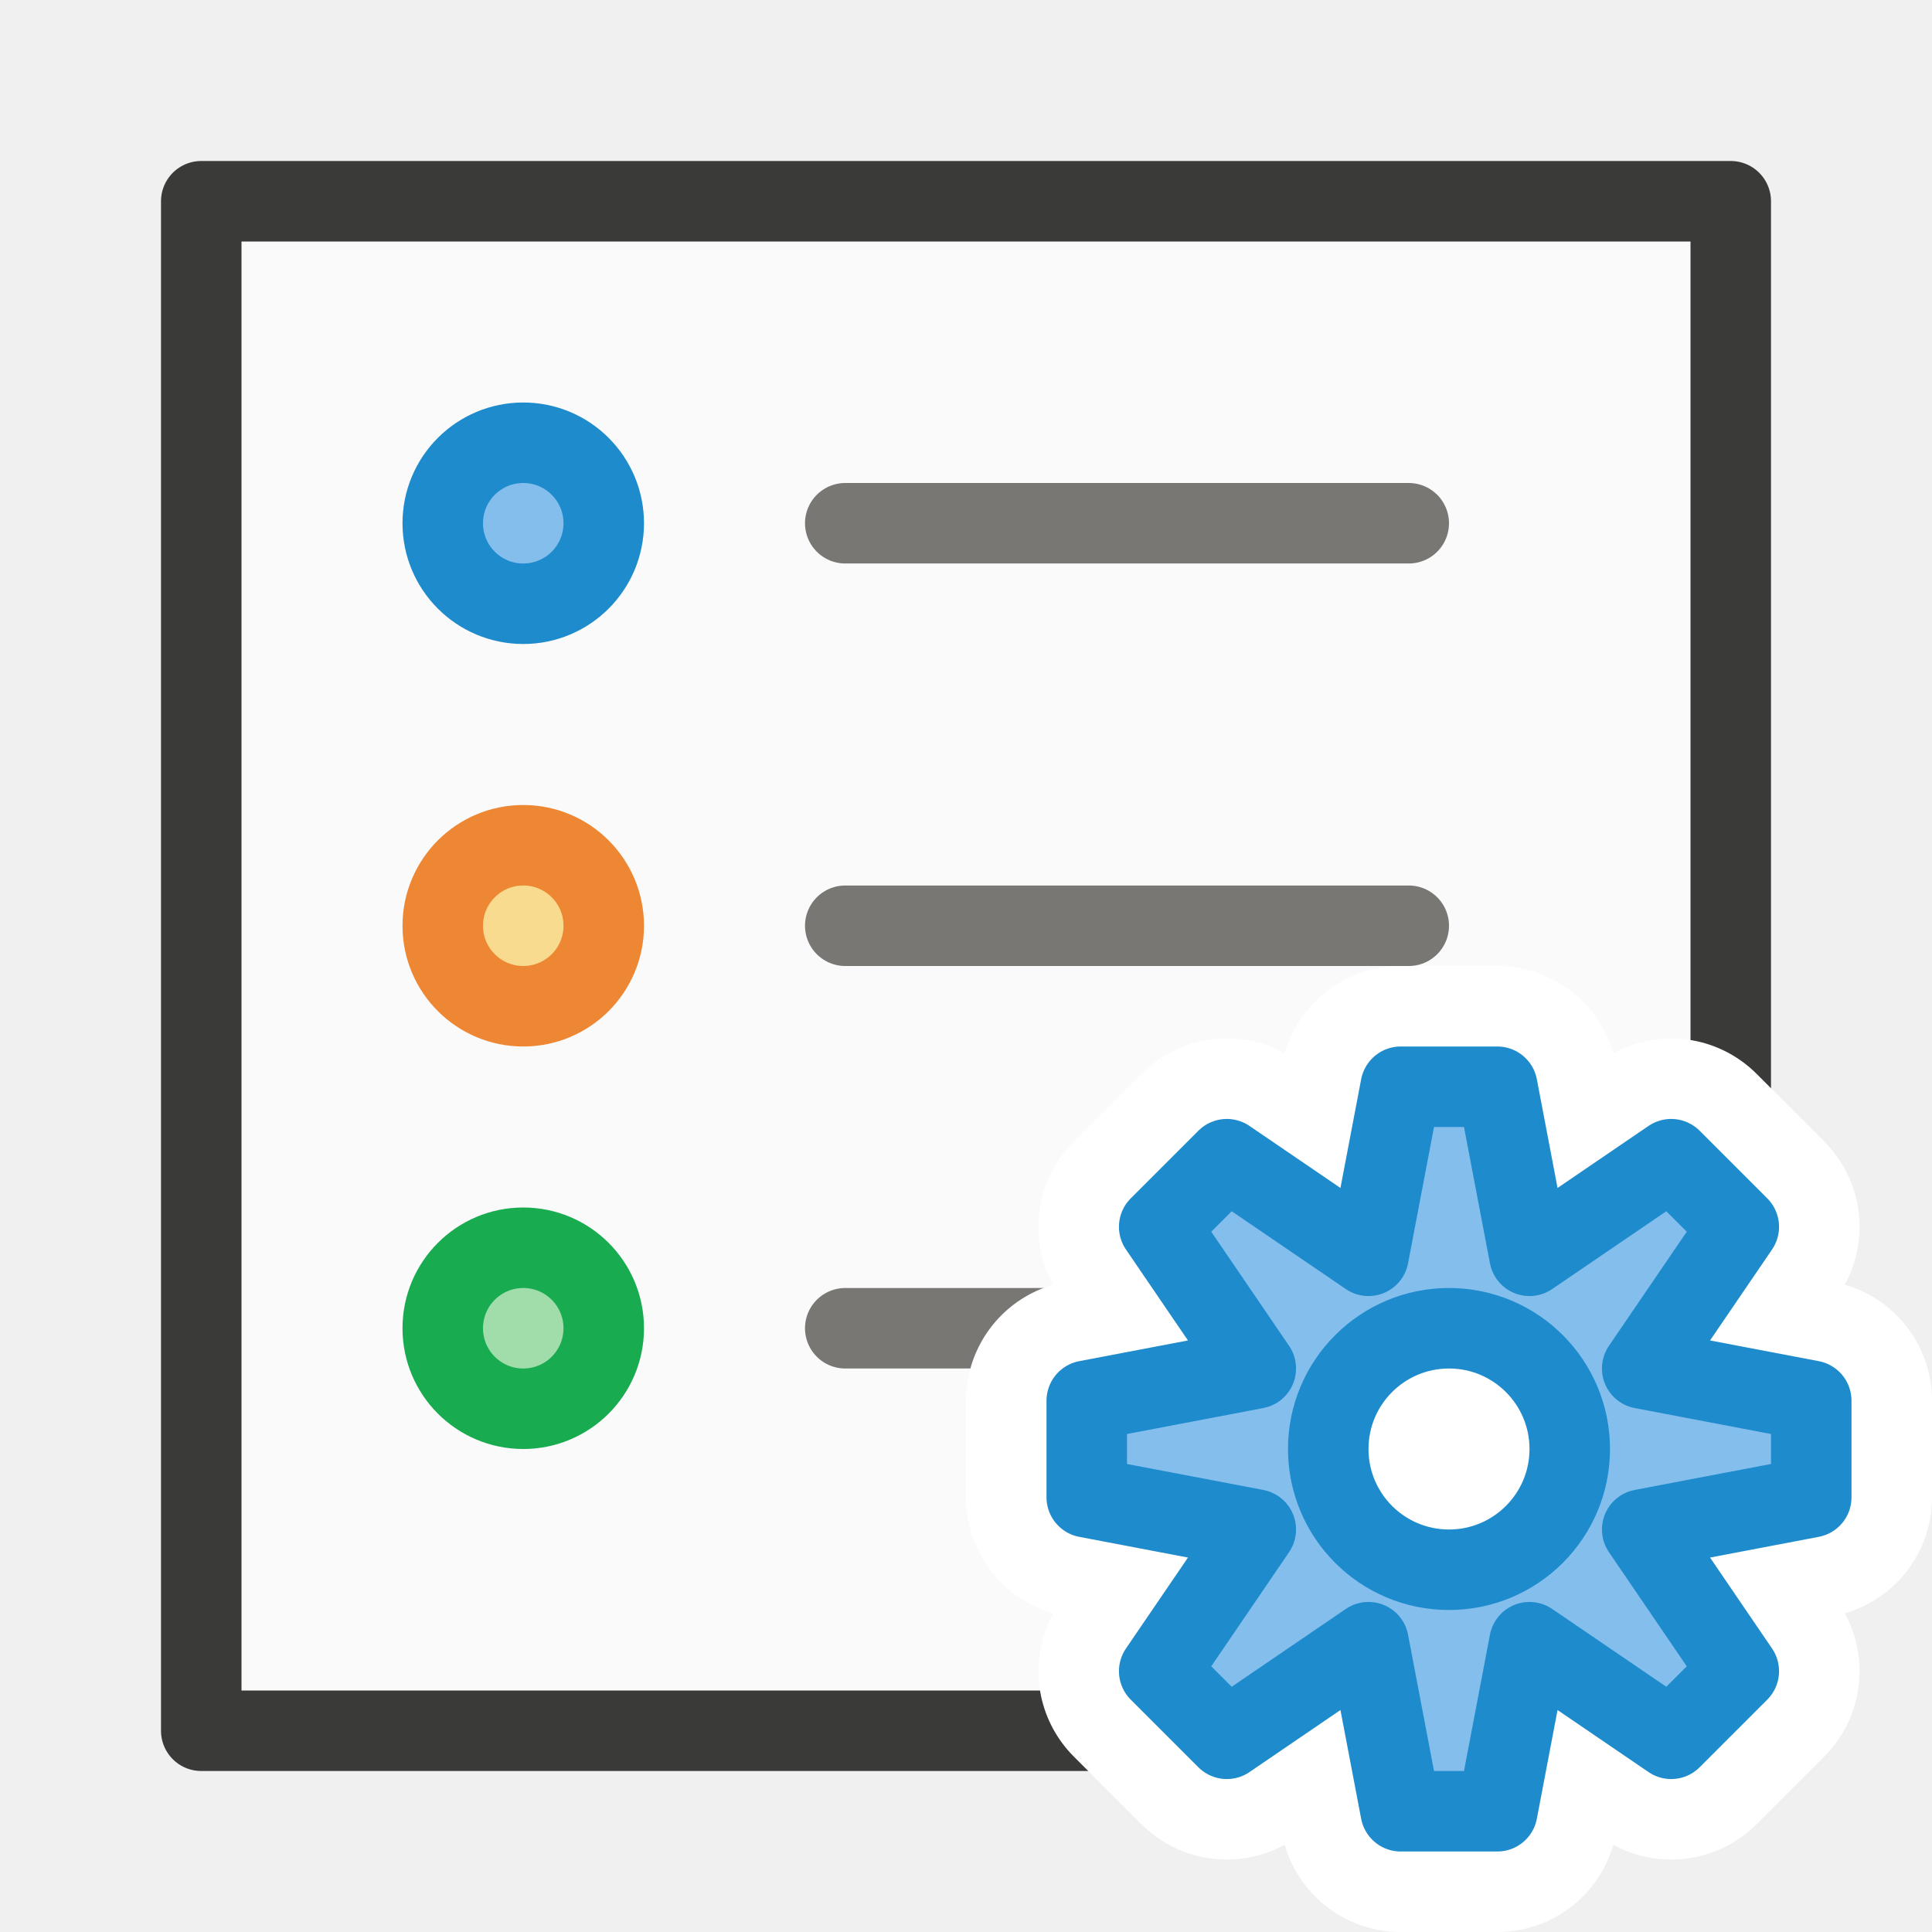
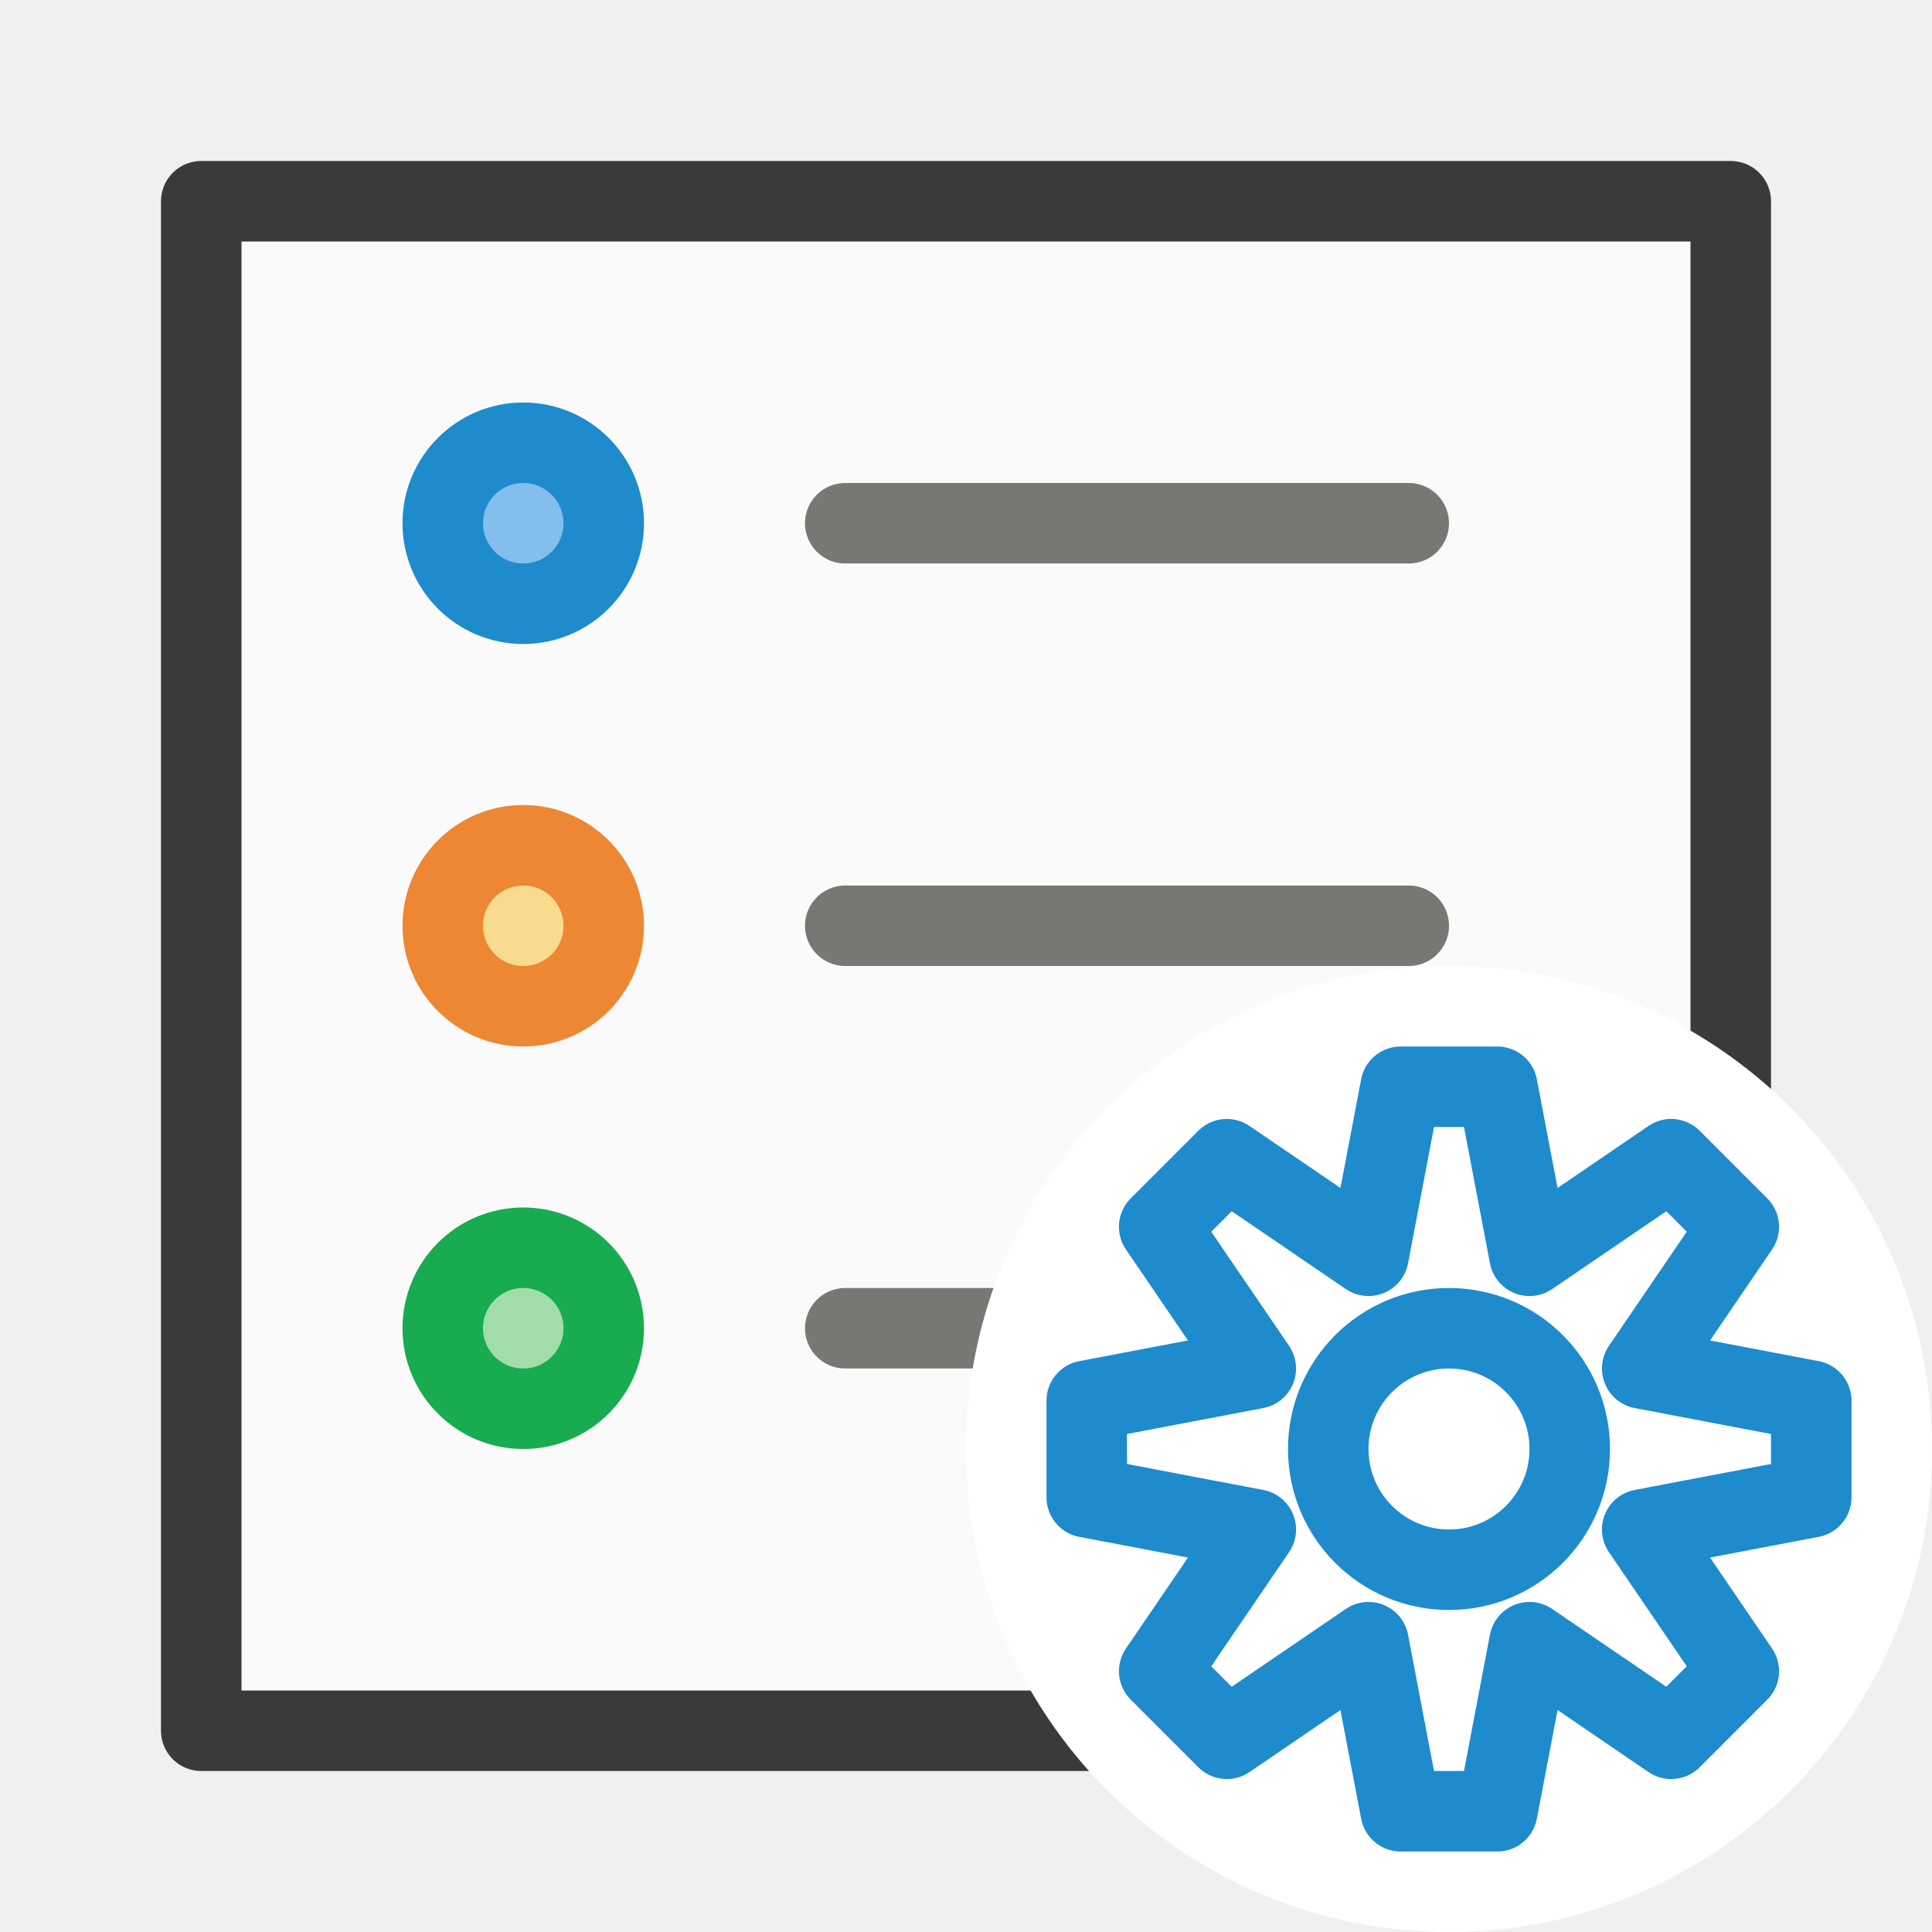
<svg xmlns="http://www.w3.org/2000/svg" viewBox="0 0 24 24">
  <g id="background" class="icn icn--area-color" fill="#fafafa" stroke="#3a3a38" stroke-linecap="round" stroke-linejoin="round">
    <path d="m 2.5,2.5 h 19 v 19 h -19 z" />
  </g>
  <g class="icn icn--secondary-line-color" fill="#797774" stroke="#797774" stroke-linecap="round" stroke-linejoin="round">
    <path d="m 10.5,6.5 h 7 z M 10.5,11.5 h 7 z m 0,5 h 7 z" />
  </g>
  <g id="symbol" class="icn icn--positiv-color-color" fill="#a1ddaa" stroke="#18ab50" stroke-linecap="round" stroke-linejoin="round">
    <path d="m 7.5,16.5 a 1,1 0 0 1 -1,1 1,1 0 0 1 -1,-1 1,1 0 0 1 1,-1 1,1 0 0 1 1,1 z" />
  </g>
  <g id="symbol" class="icn icn--highlight-color" fill="#83beec" stroke="#1e8bcd" stroke-linecap="round" stroke-linejoin="round">
    <path d="M 7.5,6.5 A 1,1 0 0 1 6.5,7.5 1,1 0 0 1 5.5,6.5 1,1 0 0 1 6.5,5.5 1,1 0 0 1 7.5,6.5 Z" />
  </g>
  <g id="symbol" class="icn icn--highlight-color-2" fill="#f8db8f" stroke="#ed8733" stroke-linecap="round" stroke-linejoin="round">
    <path d="M 7.5,11.5 A 1,1 0 0 1 6.5,12.5 1,1 0 0 1 5.5,11.5 1,1 0 0 1 6.5,10.5 1,1 0 0 1 7.5,11.5 Z" />
  </g>
-   <g id="symbol-background" class="icn icn--background" stroke="#fff" stroke-width="3px" stroke-linecap="round" stroke-linejoin="round">
-     <path d="M 17.4 13.5 L 17 15.6 L 15.24 14.4 L 14.4 15.24 L 15.6 17 L 13.5 17.4 L 13.5 18.6 L 15.6 19.0 L 14.4 20.76 L 15.24 21.6 L 17 20.4 L 17.4 22.5 L 18.6 22.5 L 19.0 20.4 L 20.76 21.6 L 21.6 20.76 L 20.4 19.0 L 22.5 18.6 L 22.5 17.4 L 20.4 17 L 21.6 15.24 L 20.76 14.4 L 19.0 15.6 L 18.6 13.5 L 17.4 13.5 z M 18 16.5 A 1.5 1.5 0 0 1 19.5 18 A 1.5 1.5 0 0 1 18 19.5 A 1.5 1.5 0 0 1 16.5 18 A 1.5 1.5 0 0 1 18 16.5 z " />
+   <g id="symbol-background" class="icn icn--background" fill="#fff" stroke="#fff" stroke-width="3px" stroke-linecap="round" stroke-linejoin="round">
+     <path d="M 18 13.5 A 4.5 4.5 0 0 0 13.5 18 A 4.5 4.5 0 0 0 18 22.5 A 4.5 4.5 0 0 0 22.5 18 A 4.5 4.5 0 0 0 18 13.5 z " />
  </g>
-   <g id="symbol" class="icn icn--highlight-color" fill="#83beec" stroke="#1e8bcd" stroke-linecap="round" stroke-linejoin="round">
+   <g id="symbol" class="icn icn--highlight-color-line" fill="none" stroke="#1e8bcd" stroke-linecap="round" stroke-linejoin="round">
    <path d="M 17.4 13.5 L 17 15.6 L 15.24 14.4 L 14.4 15.24 L 15.6 17 L 13.5 17.4 L 13.5 18.6 L 15.6 19.0 L 14.4 20.76 L 15.24 21.6 L 17 20.4 L 17.4 22.5 L 18.6 22.5 L 19.0 20.4 L 20.76 21.6 L 21.6 20.76 L 20.4 19.0 L 22.5 18.6 L 22.5 17.4 L 20.4 17 L 21.6 15.24 L 20.76 14.4 L 19.0 15.6 L 18.6 13.5 L 17.4 13.5 z M 18 16.5 A 1.5 1.5 0 0 1 19.5 18 A 1.5 1.5 0 0 1 18 19.5 A 1.5 1.5 0 0 1 16.5 18 A 1.5 1.5 0 0 1 18 16.5 z " />
  </g>
</svg>
